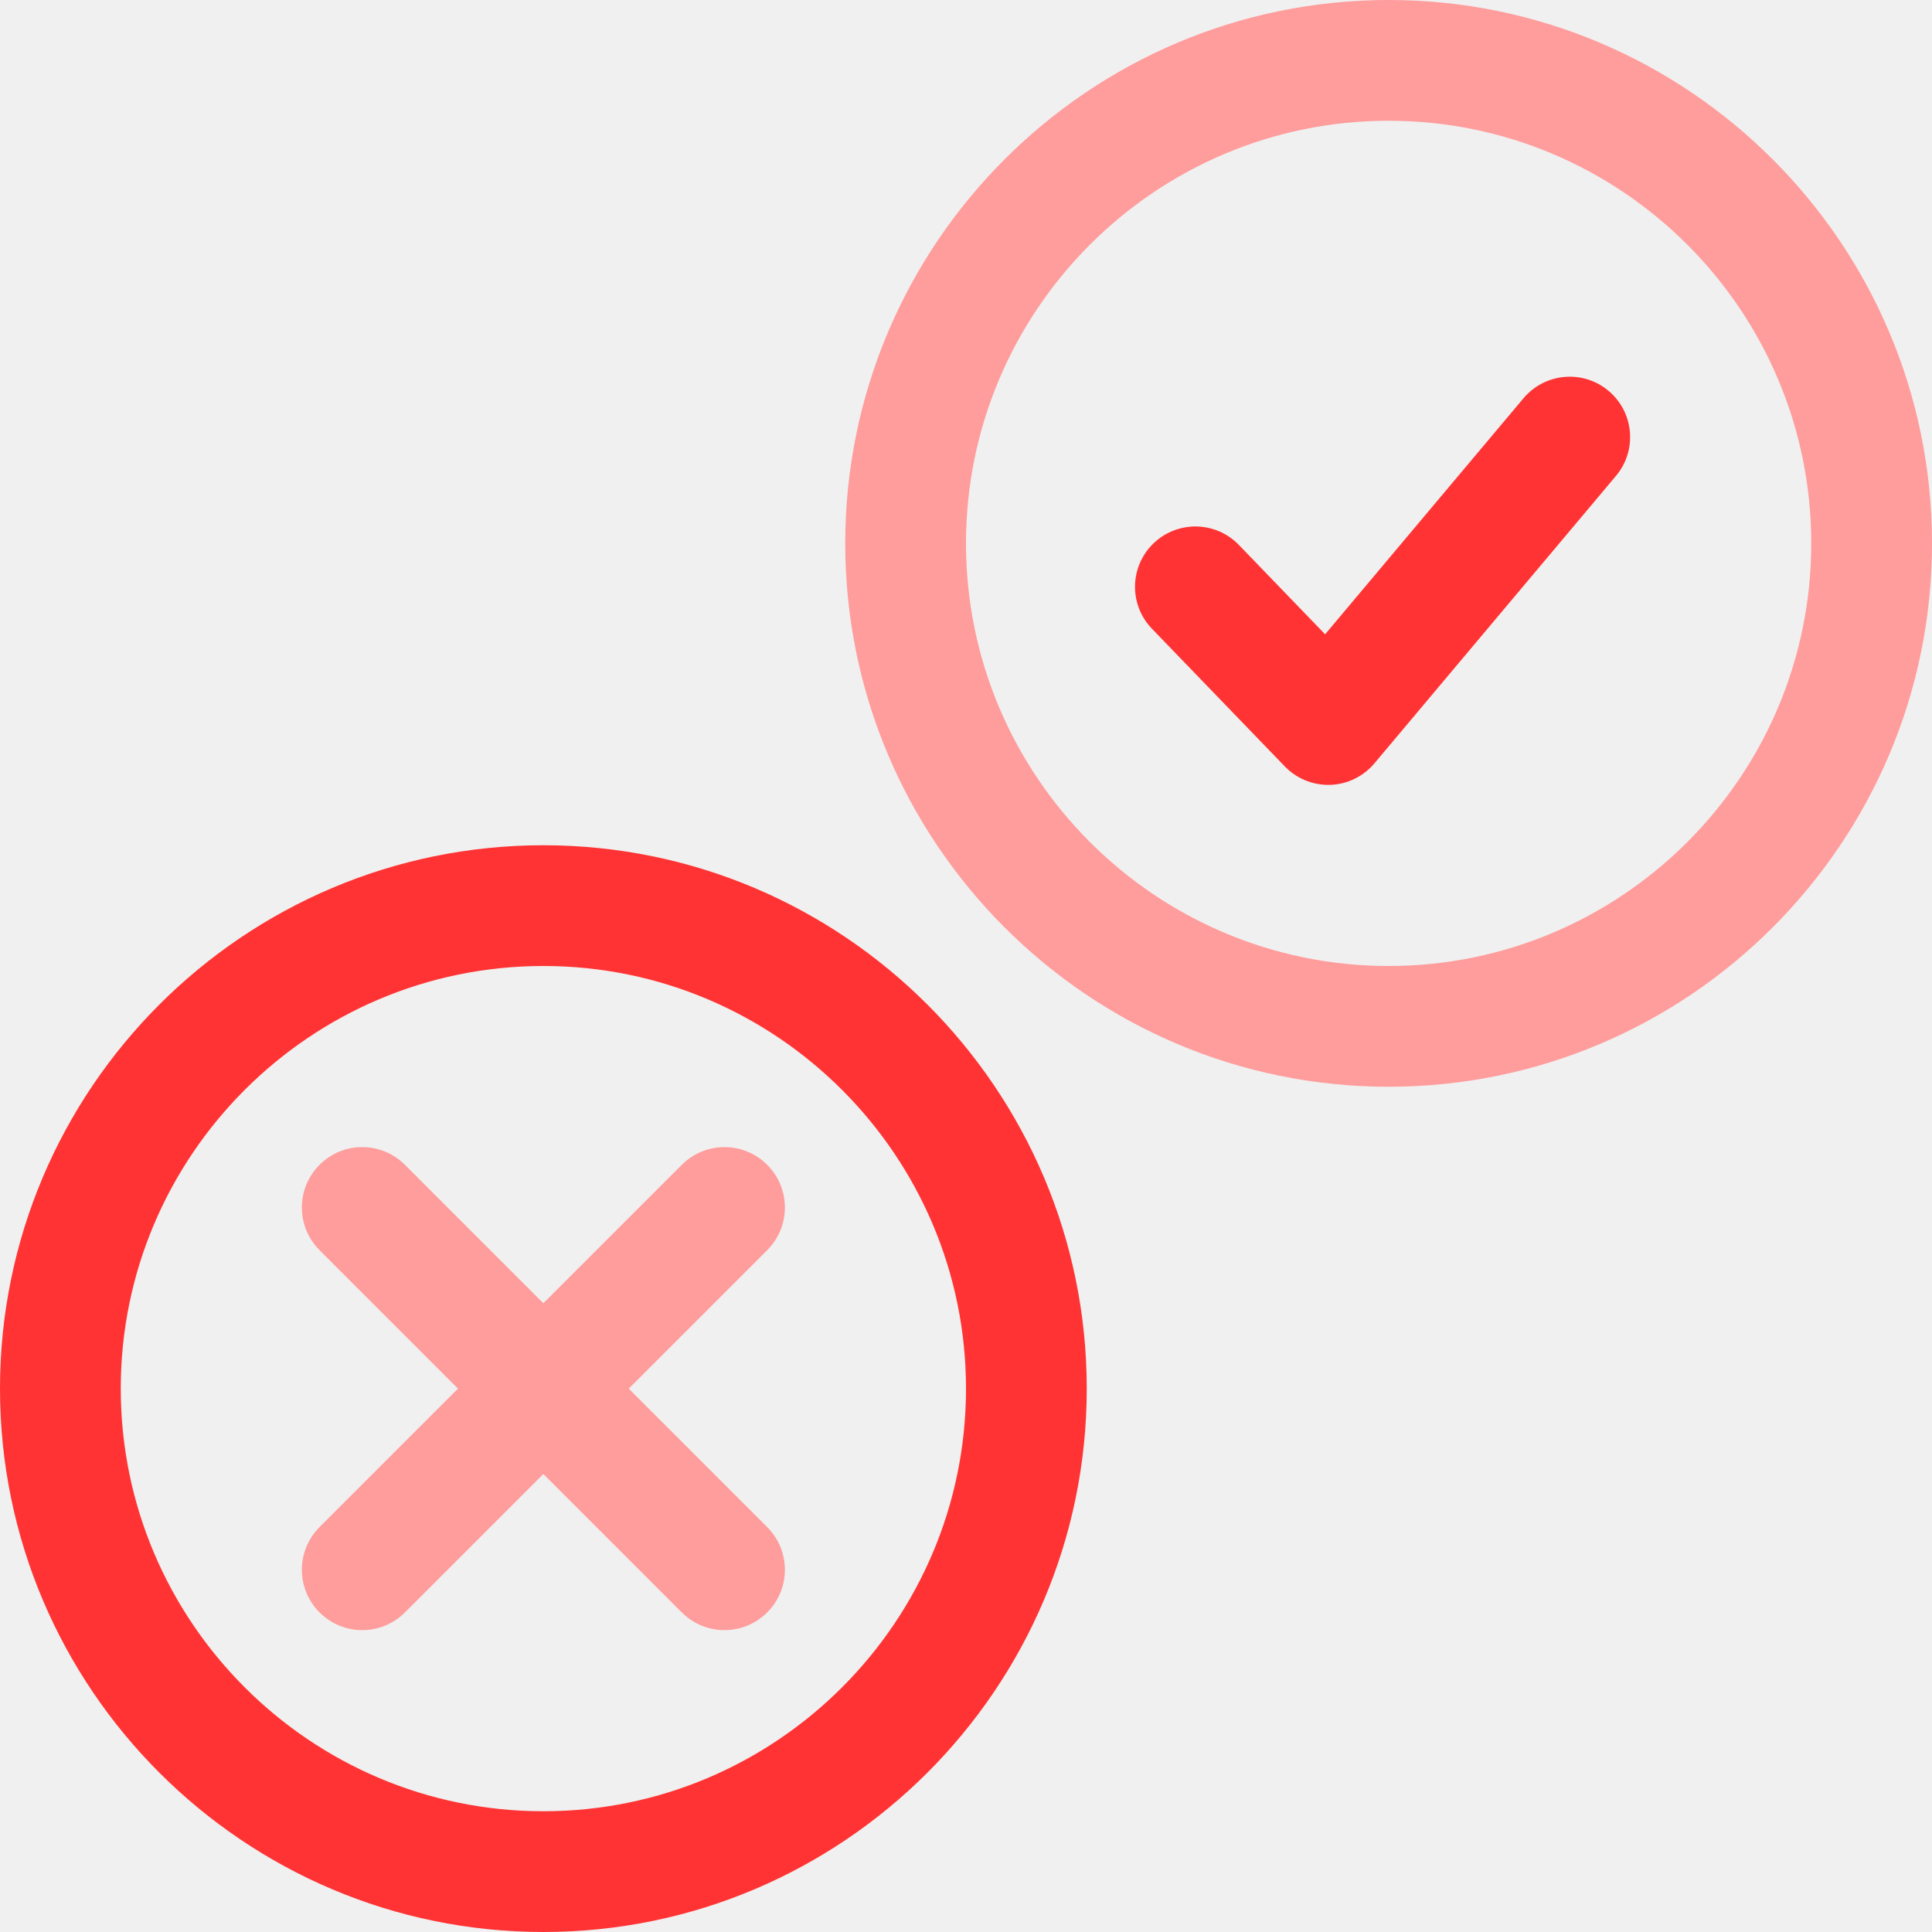
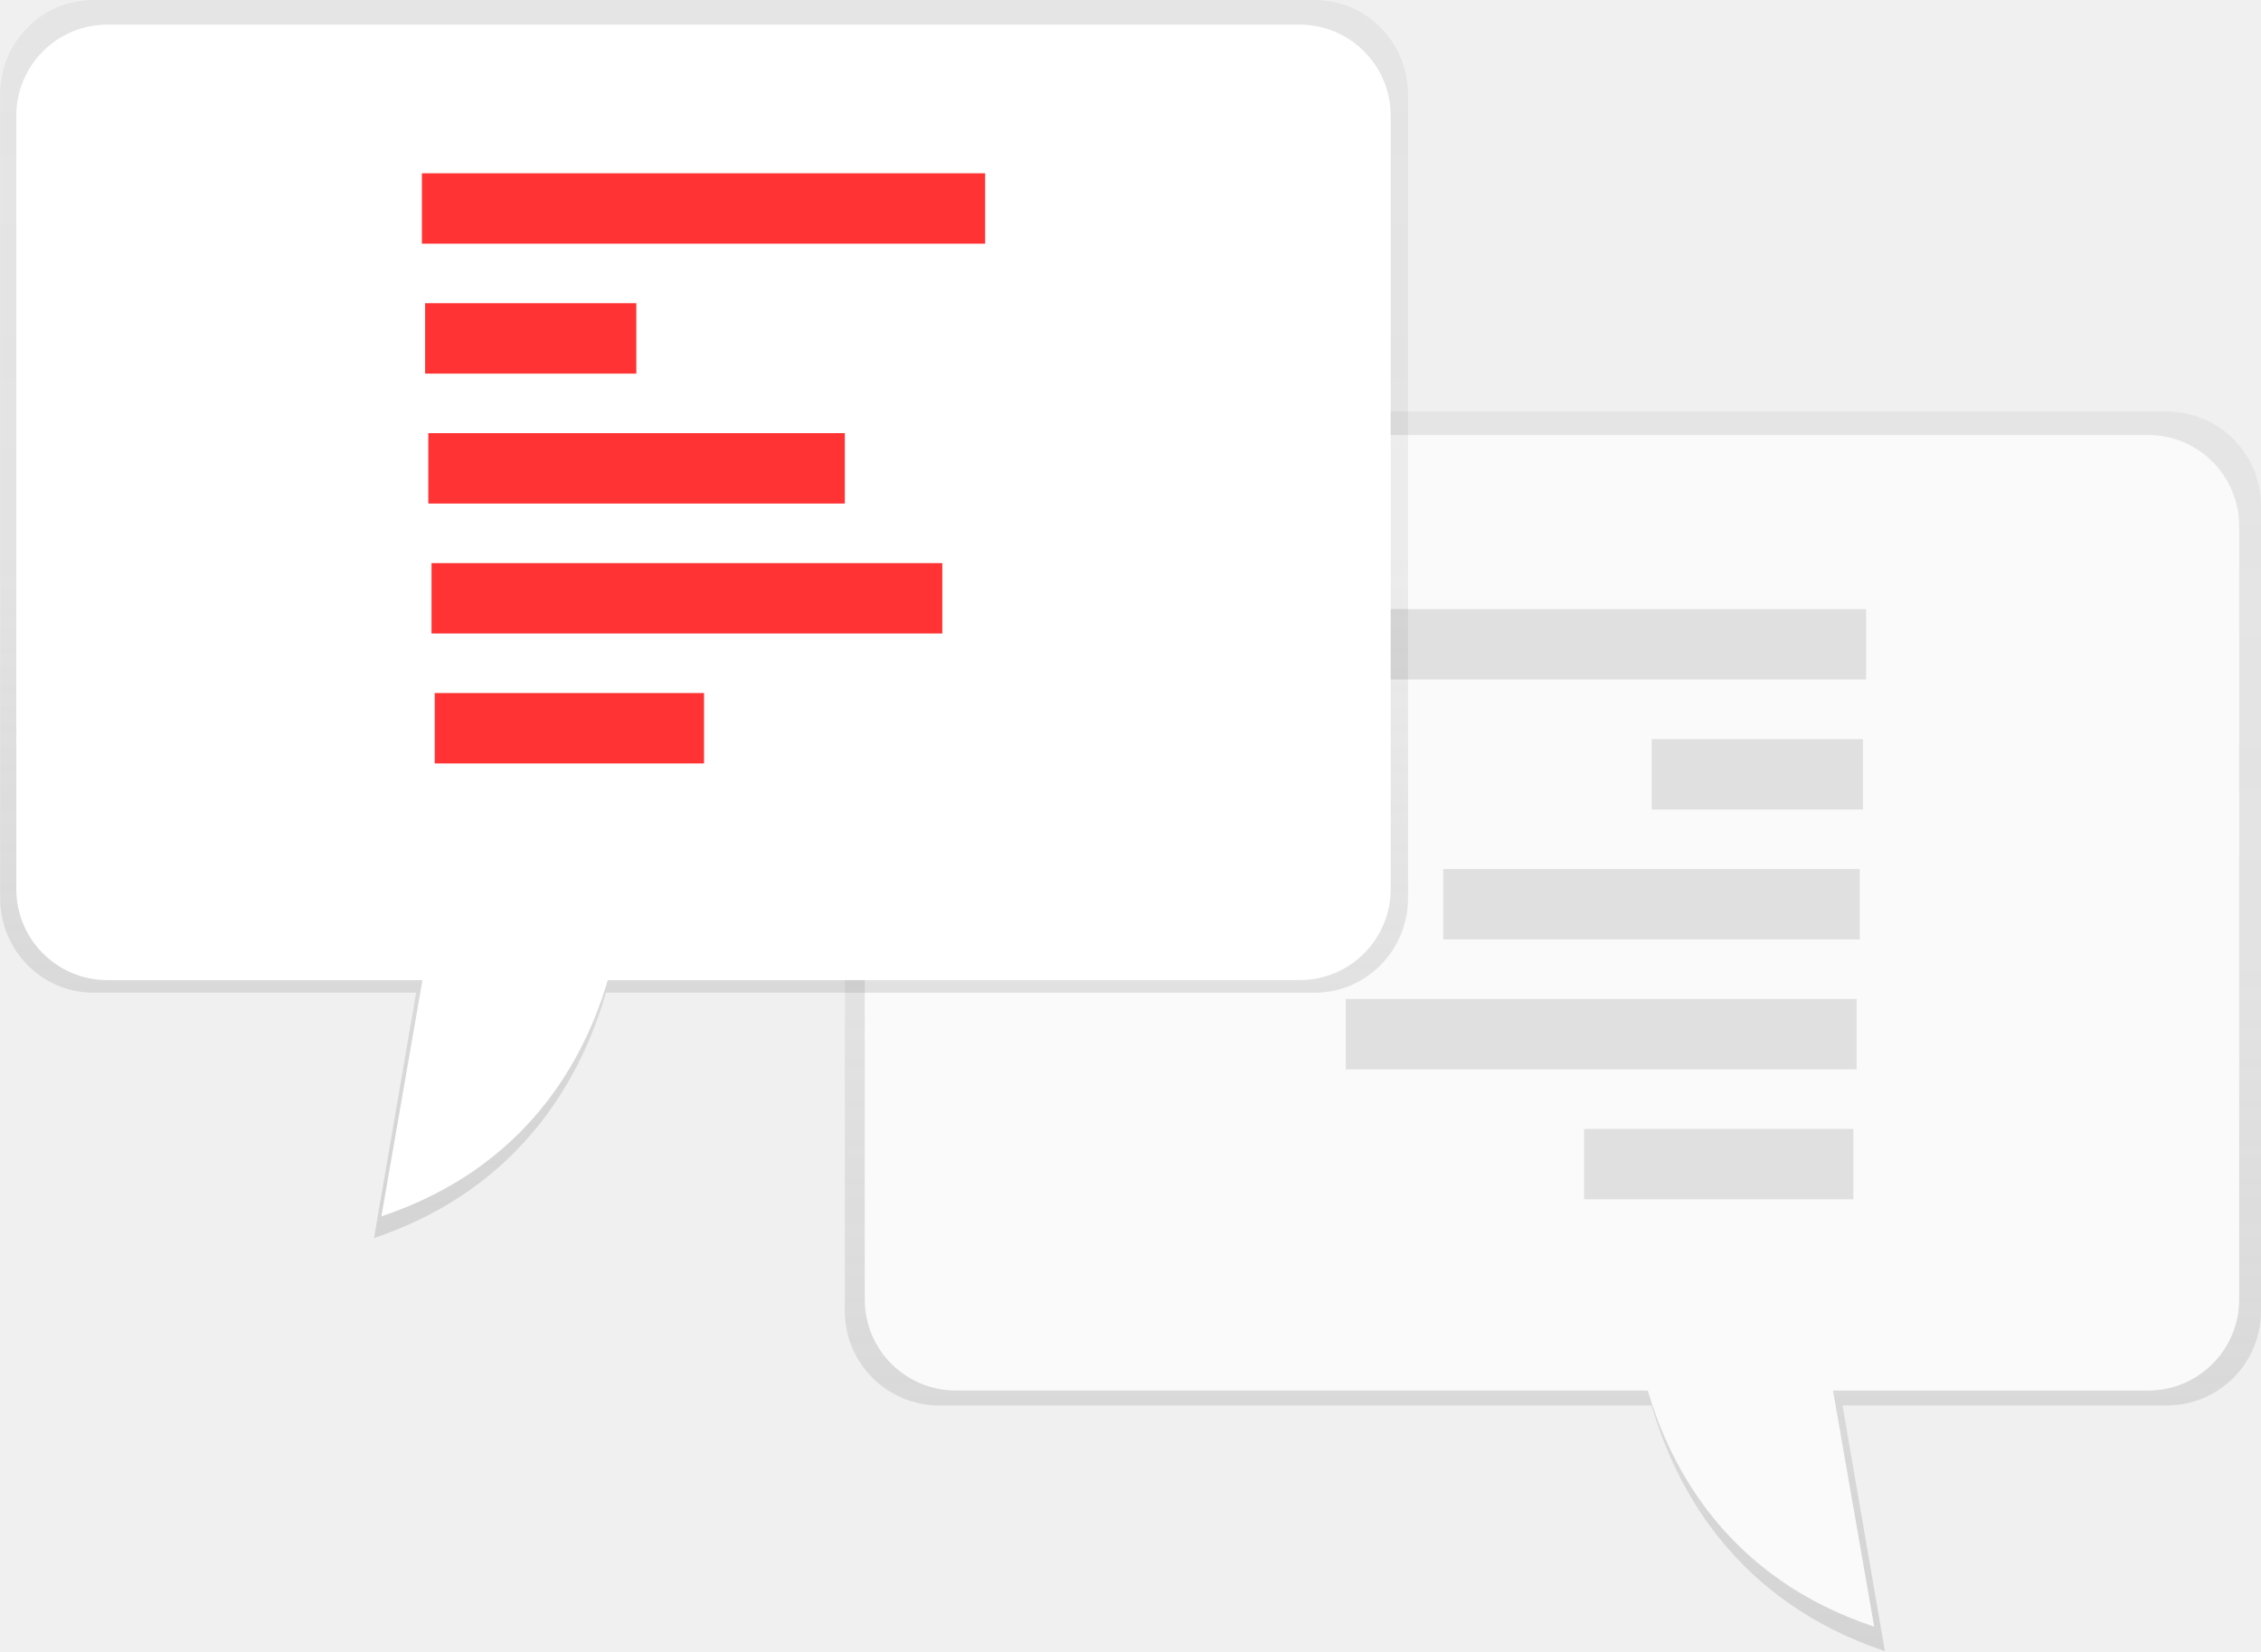
- <svg xmlns="http://www.w3.org/2000/svg" fill="#FF3333" version="1.1" x="0px" y="0px" viewBox="0 0 32 32" width="80" height="80" style="enable-background:new 0 0 32 32;" xml:space="preserve">
-   <g>
-     <path fill="#FF9C9C" d="M23,18c-4.963,0-9-4.038-9-9s4.037-9,9-9s9,4.038,9,9S27.963,18,23,18z M23,2c-3.859,0-7,3.14-7,7s3.141,7,7,7s7-3.14,7-7   S26.859,2,23,2z" />
-     <path d="M9,32c-4.962,0-9-4.037-9-9s4.038-9,9-9s9,4.037,9,9S13.962,32,9,32z M9,16c-3.86,0-7,3.141-7,7s3.14,7,7,7s7-3.141,7-7   S12.86,16,9,16z" />
-     <path d="M22,13c-0.271,0-0.531-0.11-0.72-0.306l-2.2-2.28c-0.384-0.397-0.372-1.03,0.025-1.414c0.398-0.382,1.03-0.372,1.414,0.025   l1.429,1.481l3.286-3.91c0.356-0.422,0.986-0.478,1.409-0.122c0.423,0.355,0.478,0.986,0.122,1.409l-4,4.76   C22.583,12.86,22.317,12.99,22.034,13C22.022,13,22.012,13,22,13z" />
-     <path fill="#FF9C9C" d="M6,27c-0.256,0-0.512-0.098-0.707-0.293c-0.391-0.391-0.391-1.023,0-1.414l6-6c0.391-0.391,1.023-0.391,1.414,0   s0.391,1.023,0,1.414l-6,6C6.512,26.902,6.256,27,6,27z" />
-     <path fill="#FF9C9C" d="M12,27c-0.256,0-0.512-0.098-0.707-0.293l-6-6c-0.391-0.391-0.391-1.023,0-1.414s1.023-0.391,1.414,0l6,6   c0.391,0.391,0.391,1.023,0,1.414C12.512,26.902,12.256,27,12,27z" />
-   </g>
+ <svg xmlns="http://www.w3.org/2000/svg" xmlns:xlink="http://www.w3.org/1999/xlink" id="41468acd-cd3b-42a6-b6d6-962a1482835f" data-name="Layer 1" width="869" height="634.74" viewBox="0 0 869 634.74">
+   <defs>
+     <linearGradient id="1bb150a8-47e8-48a0-8586-3a0b005e9061" x1="762.35" y1="767.37" x2="762.35" y2="290.82" gradientUnits="userSpaceOnUse">
+       <stop offset="0.01" stop-color="gray" stop-opacity="0.25" />
+       <stop offset="0.54" stop-color="gray" stop-opacity="0.12" />
+       <stop offset="1" stop-color="gray" stop-opacity="0.1" />
+     </linearGradient>
+     <linearGradient id="81ddbcf2-2292-4b47-939f-09c11d0fad8e" x1="436.09" y1="608.57" x2="436.09" y2="132.63" xlink:href="#1bb150a8-47e8-48a0-8586-3a0b005e9061" />
+   </defs>
+   <path d="M998.41,290.82H566.95c-42.38,0-76.74,34.69-76.74,77.48V636.48a36.26,36.26,0,0,0,36.09,36.44h274c9.12,31.56,32,75.06,89.64,94.45l-16.27-94.45H998.41a36.26,36.26,0,0,0,36.09-36.44V327.26A36.26,36.26,0,0,0,998.41,290.82Z" transform="translate(-165.5 -132.63)" fill="url(#1bb150a8-47e8-48a0-8586-3a0b005e9061)" />
+   <path d="M991.15,299.86H572.35a74.49,74.49,0,0,0-74.49,74.49V632.17a35,35,0,0,0,35,35H798.83c8.85,30.34,31.09,72.16,87,90.8L870,667.2h121.1a35,35,0,0,0,35-35V334.89A35,35,0,0,0,991.15,299.86Z" transform="translate(-165.5 -132.63)" fill="#fafafa" />
+   <rect x="500.77" y="234.16" width="216.47" height="27.06" fill="#e0e0e0" />
+   <rect x="634.84" y="284.12" width="81.18" height="27.06" fill="#e0e0e0" />
+   <rect x="554.7" y="334.07" width="160.08" height="27.06" fill="#e0e0e0" />
+   <rect x="517.24" y="384.03" width="196.32" height="27.06" fill="#e0e0e0" />
+   <rect x="608.82" y="433.98" width="103.51" height="27.06" fill="#e0e0e0" />
+   <path d="M201.38,132.63H670.79c19.82,0,35.88,16.29,35.88,36.39V477.85c0,20.1-16.06,36.39-35.88,36.39H398.38c-9.07,31.52-31.85,75-89.13,94.33l16.18-94.33h-124c-19.82,0-35.88-16.29-35.88-36.39V169C165.5,148.92,181.56,132.63,201.38,132.63Z" transform="translate(-165.5 -132.63)" fill="url(#81ddbcf2-2292-4b47-939f-09c11d0fad8e)" />
+   <path d="M206.77,142.1H665a35,35,0,0,1,35,35V474.41a35,35,0,0,1-35,35H399.09c-8.85,30.34-31.09,72.16-87,90.8l15.79-90.8H206.77a35,35,0,0,1-35-35V177.13A35,35,0,0,1,206.77,142.1Z" transform="translate(-165.5 -132.63)" fill="#fff" />
+   <rect x="162.16" y="66.61" width="216.47" height="27.06" fill="#ff3333" />
+   <rect x="163.39" y="116.56" width="81.18" height="27.06" fill="#ff3333" />
+   <rect x="164.62" y="166.51" width="160.08" height="27.06" fill="#ff3333" />
+   <rect x="165.85" y="216.47" width="196.32" height="27.06" fill="#ff3333" />
+   <rect x="167.08" y="266.42" width="103.51" height="27.06" fill="#ff3333" />
</svg>
